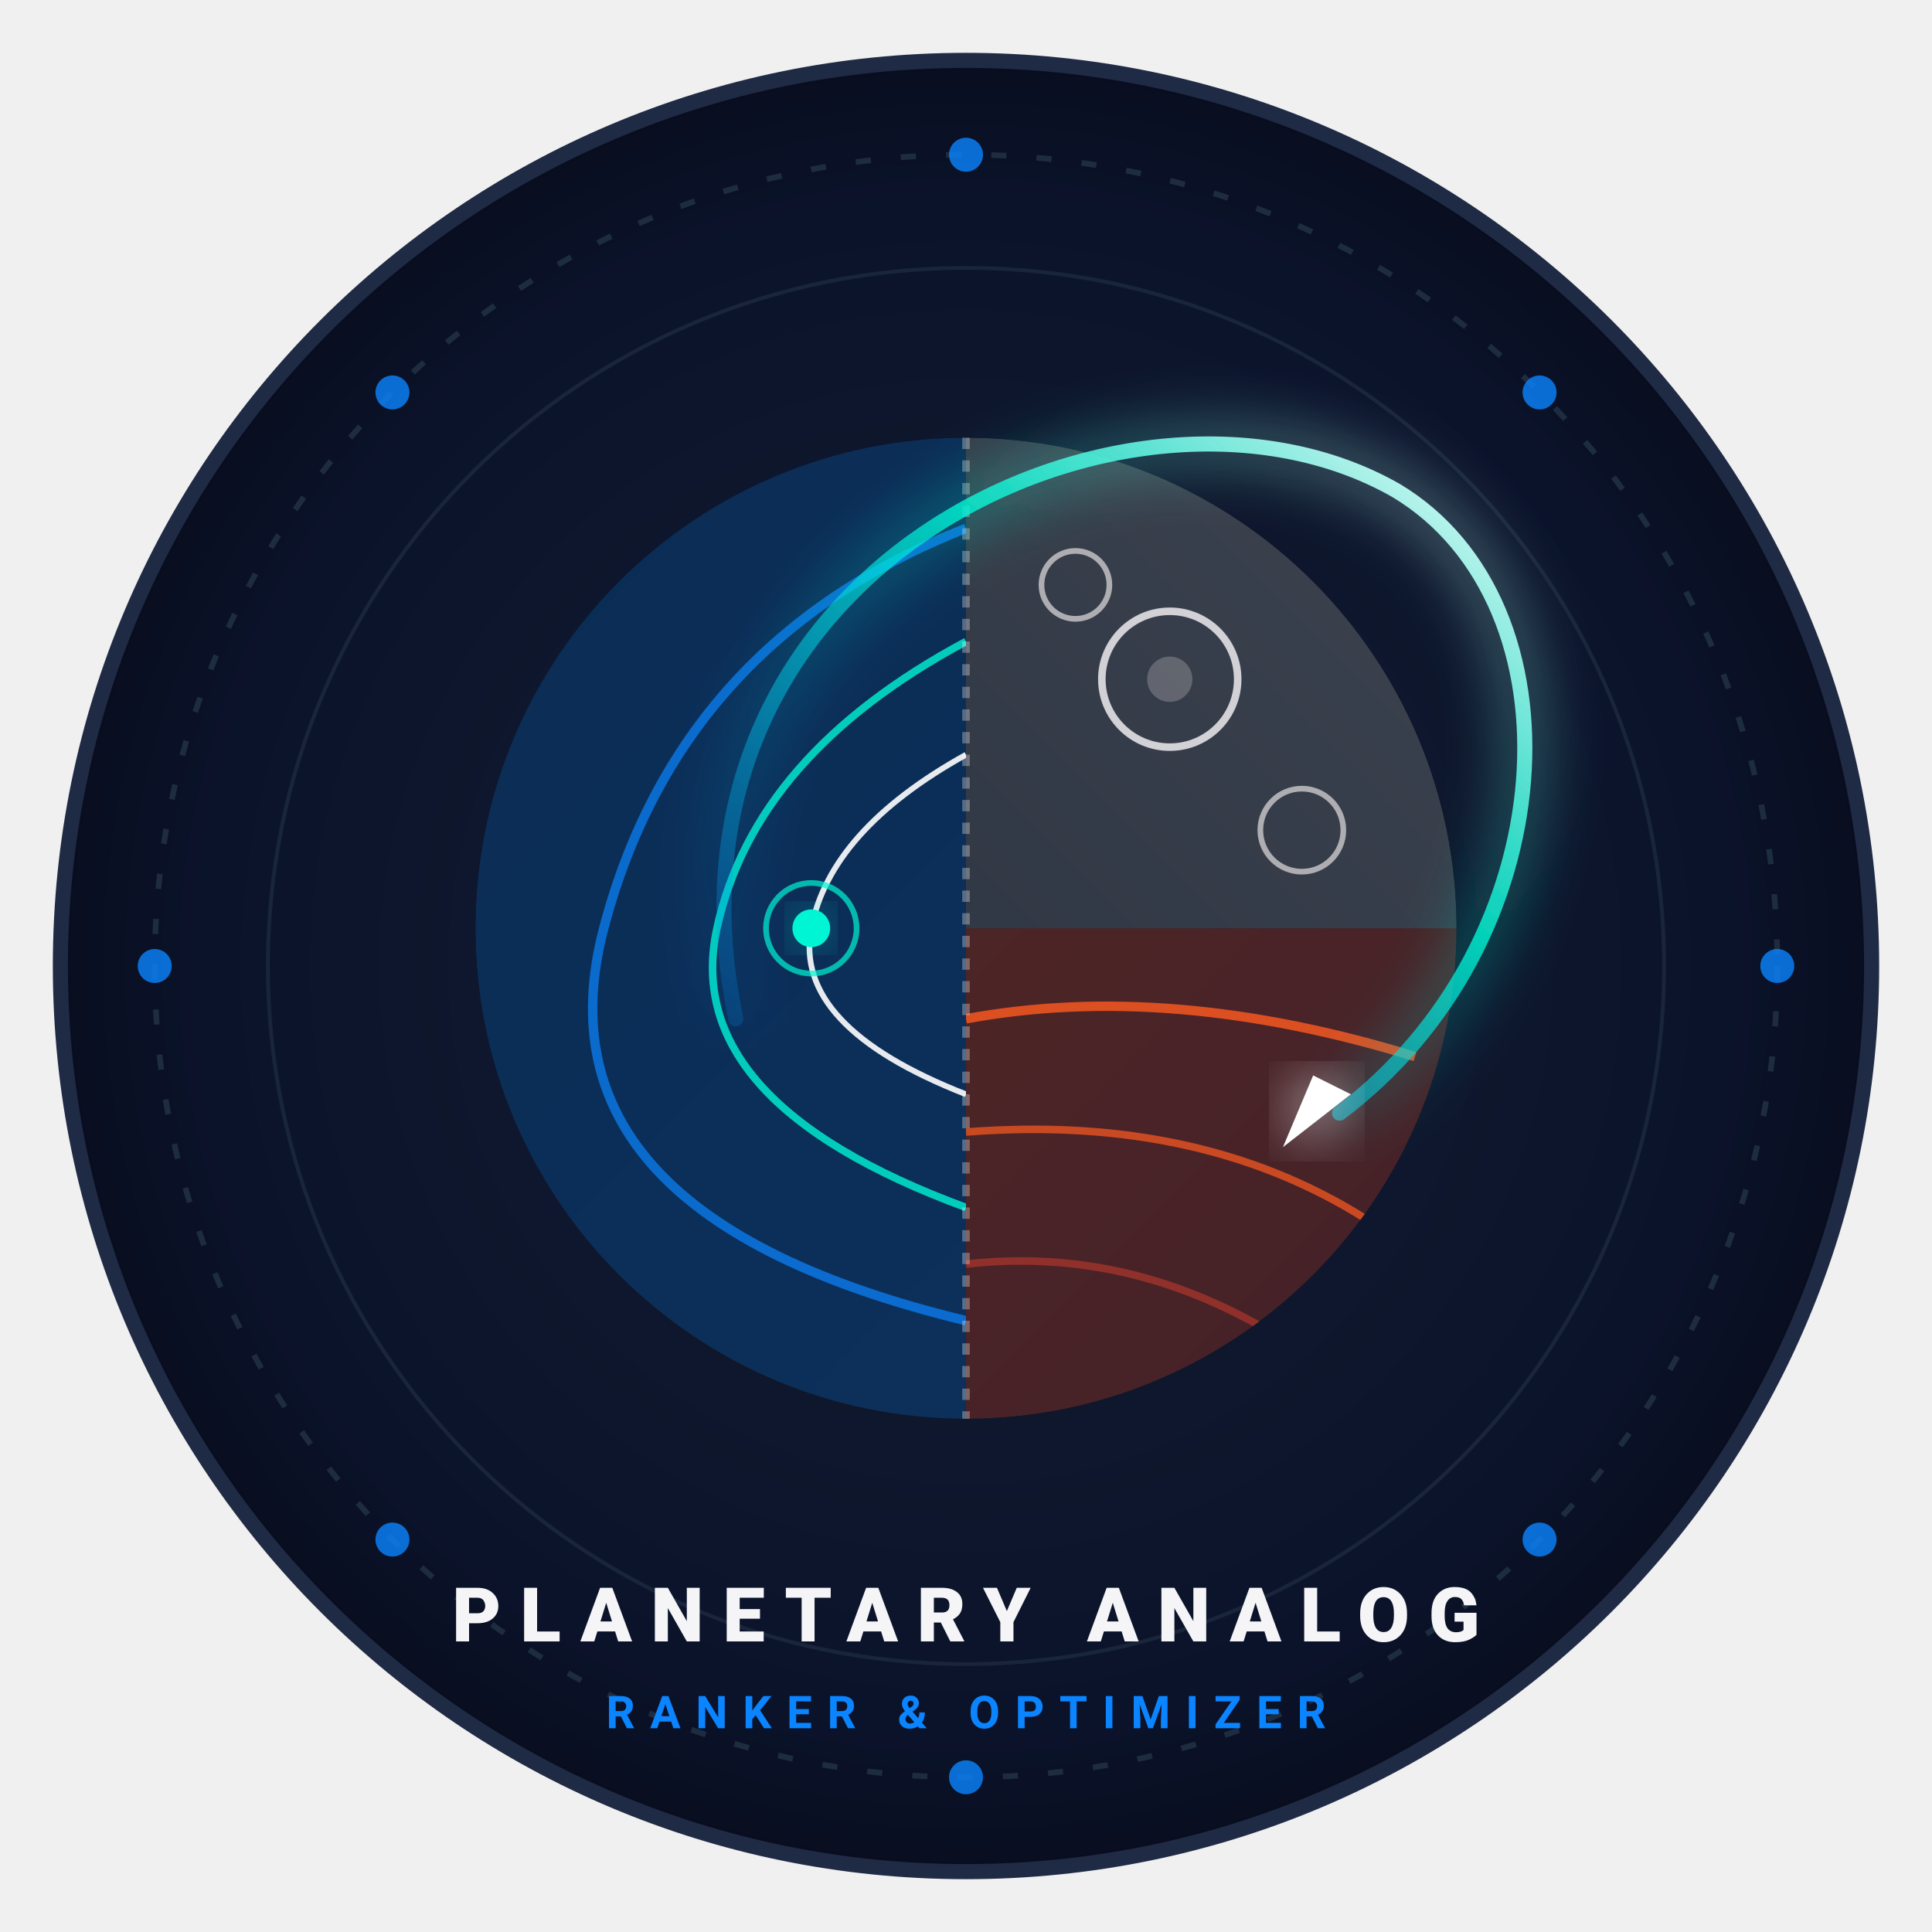
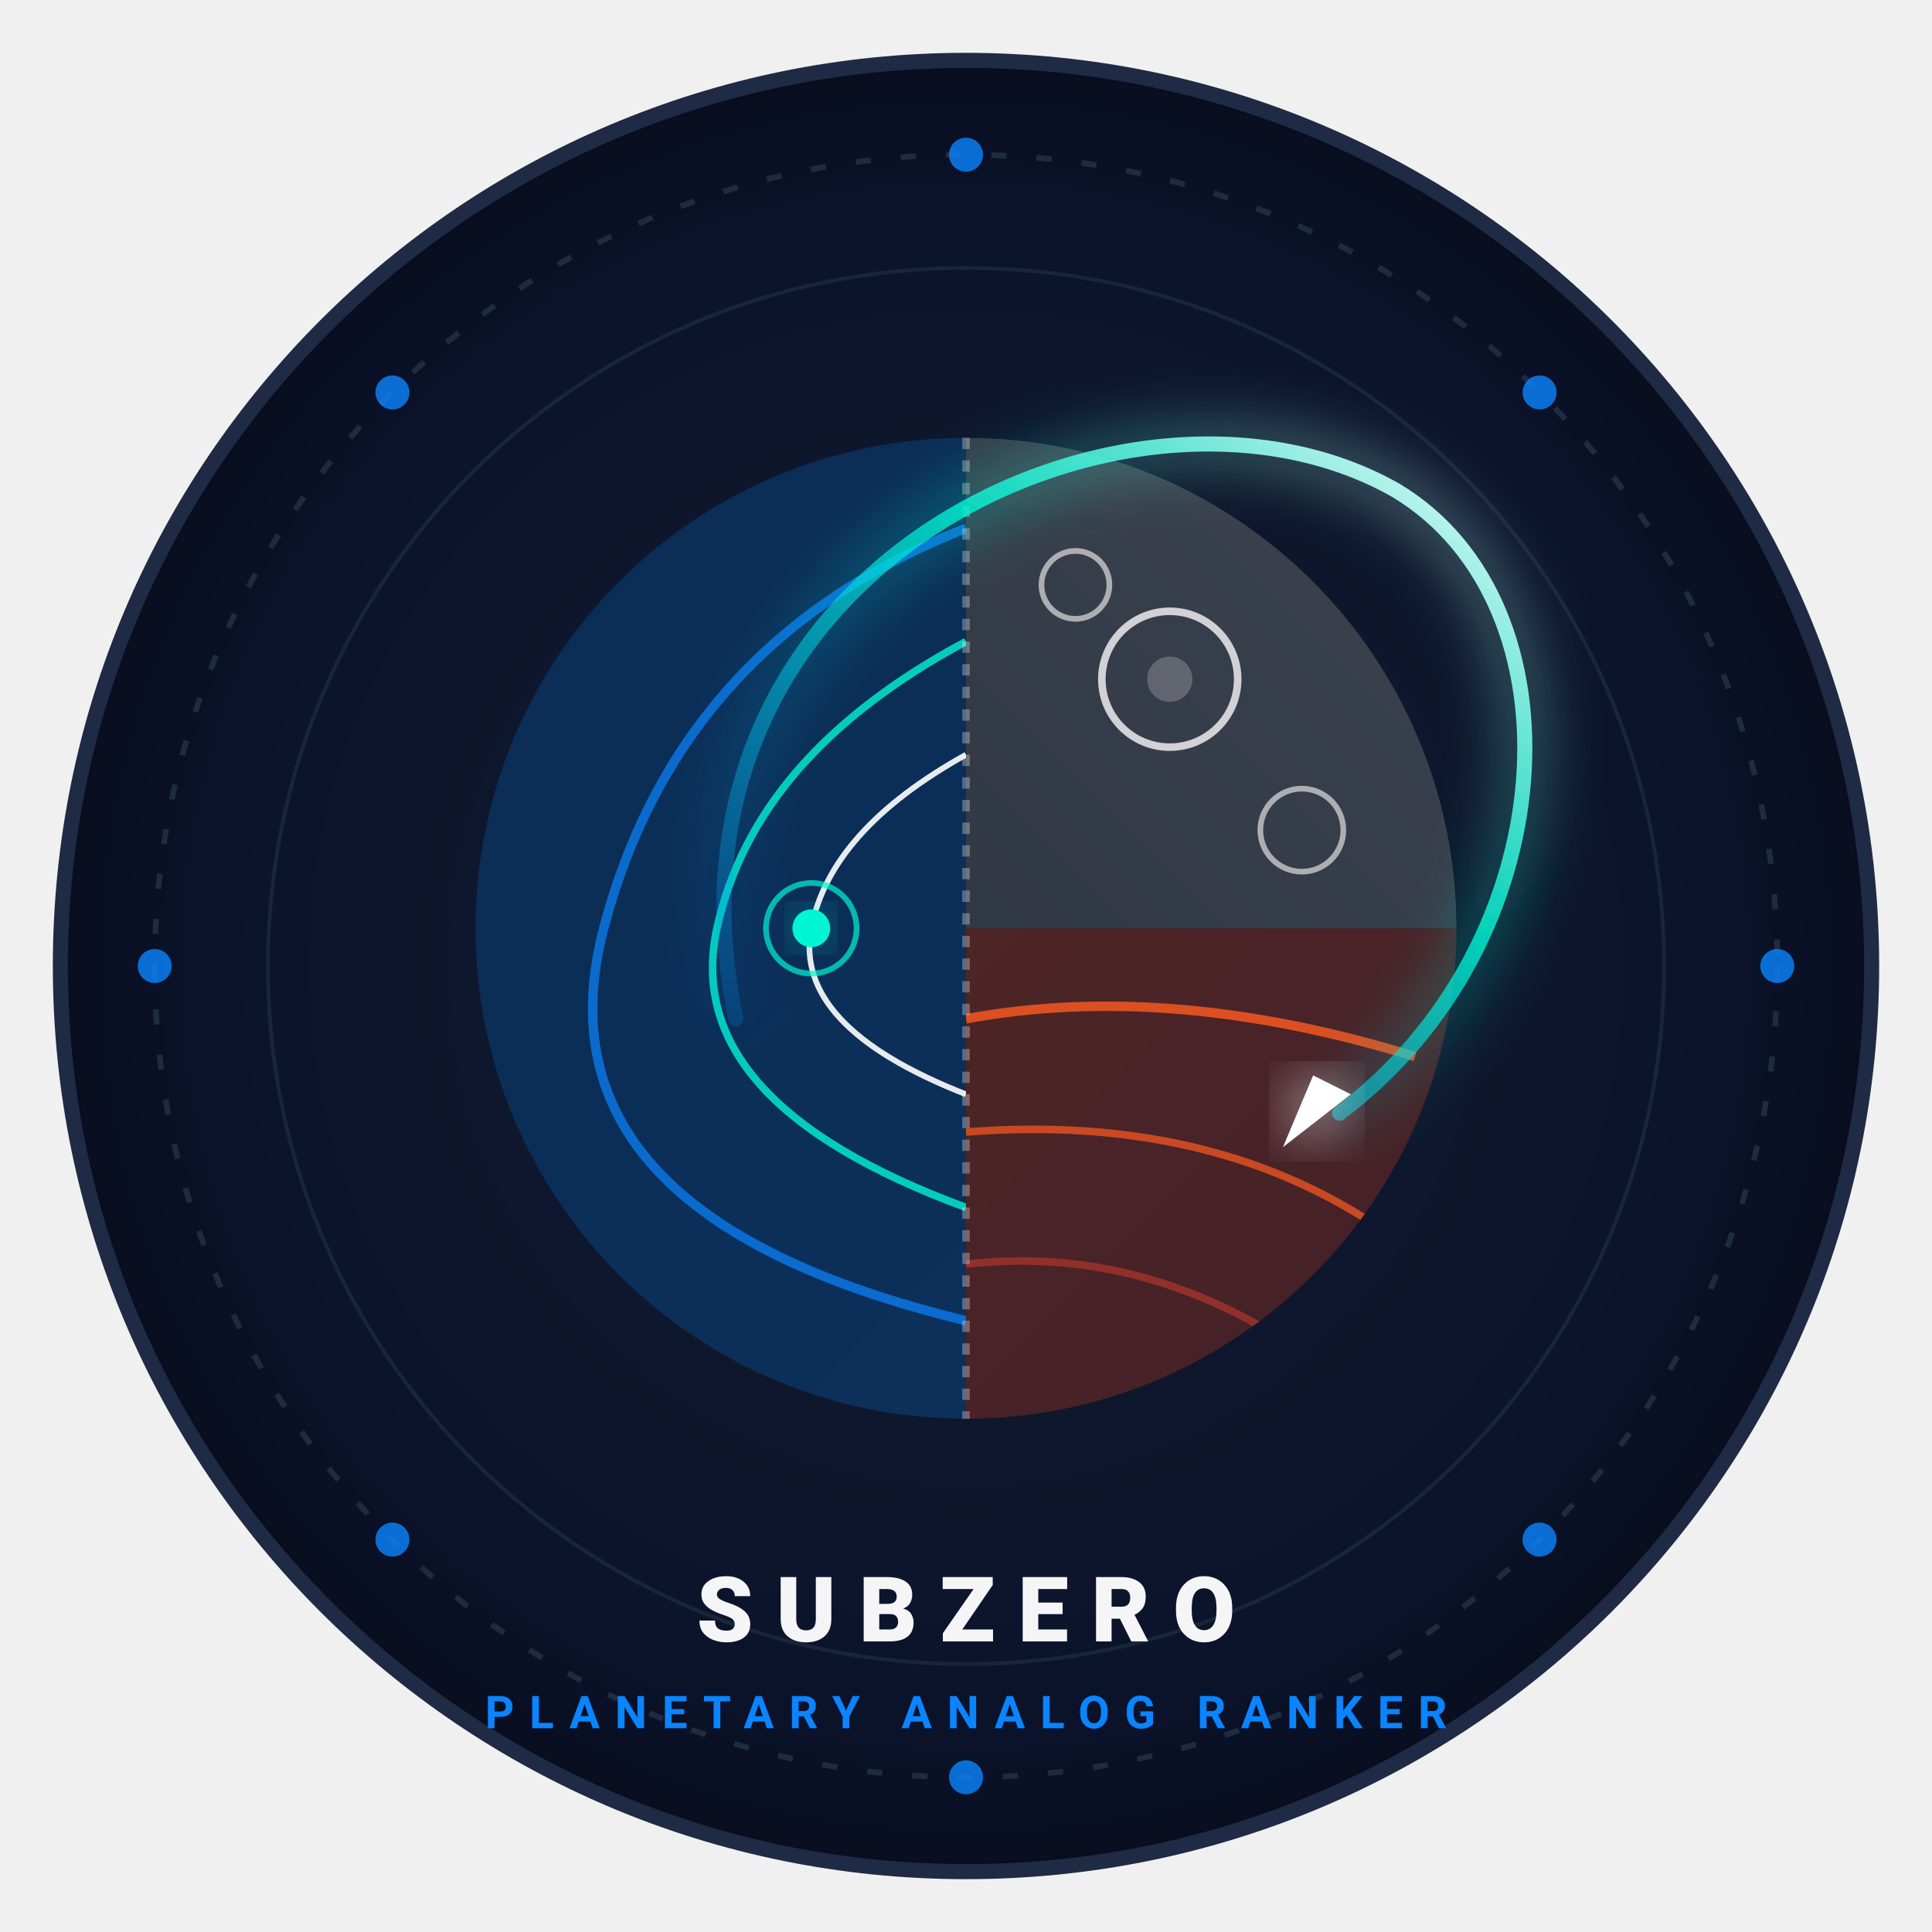
<svg xmlns="http://www.w3.org/2000/svg" viewBox="0 0 512 512" width="100%" height="100%">
  <defs>
    <radialGradient id="bgGlow" cx="50%" cy="50%" r="60%">
      <stop offset="0%" stop-color="#141E30" />
      <stop offset="70%" stop-color="#0B132B" />
      <stop offset="100%" stop-color="#050811" />
    </radialGradient>
    <linearGradient id="earthGrad" x1="0%" y1="0%" x2="100%" y2="100%">
      <stop offset="0%" stop-color="#0071E3" />
      <stop offset="100%" stop-color="#0A84FF" />
    </linearGradient>
    <linearGradient id="marsGrad" x1="0%" y1="0%" x2="100%" y2="100%">
      <stop offset="0%" stop-color="#FF5A1F" />
      <stop offset="100%" stop-color="#C0392B" />
    </linearGradient>
    <linearGradient id="moonGrad" x1="0%" y1="100%" x2="100%" y2="0%">
      <stop offset="0%" stop-color="#8E8E93" />
      <stop offset="100%" stop-color="#F5F5F7" />
    </linearGradient>
    <linearGradient id="orbitGrad" x1="0%" y1="100%" x2="100%" y2="0%">
      <stop offset="0%" stop-color="#0A84FF" stop-opacity="0.1" />
      <stop offset="60%" stop-color="#00F5D4" stop-opacity="0.8" />
      <stop offset="100%" stop-color="#FFFFFF" stop-opacity="1" />
    </linearGradient>
    <filter id="glow" x="-20%" y="-20%" width="140%" height="140%">
      <feGaussianBlur stdDeviation="8" result="blur" />
      <feComposite in="SourceGraphic" in2="blur" operator="over" />
    </filter>
  </defs>
  <circle cx="256" cy="256" r="240" fill="url(#bgGlow)" stroke="#1F2A44" stroke-width="4" />
  <circle cx="256" cy="256" r="215" fill="none" stroke="#2C3E50" stroke-width="1.5" stroke-dasharray="4,8" opacity="0.6" />
  <circle cx="256" cy="256" r="185" fill="none" stroke="#2C3E50" stroke-width="1" opacity="0.4" />
  <g fill="#0A84FF" opacity="0.8">
    <circle cx="256" cy="41" r="4.5" />
    <circle cx="408" cy="104" r="4.5" />
    <circle cx="471" cy="256" r="4.5" />
    <circle cx="408" cy="408" r="4.5" />
    <circle cx="256" cy="471" r="4.5" />
    <circle cx="104" cy="408" r="4.5" />
    <circle cx="41" cy="256" r="4.5" />
    <circle cx="104" cy="104" r="4.5" />
  </g>
  <g transform="translate(0, -10)">
    <clipPath id="leftHemisphere">
      <path d="M 256,126 A 130,130 0 0,0 256,386 Z" />
    </clipPath>
    <clipPath id="topRightQuad">
      <path d="M 256,126 A 130,130 0 0,1 386,256 L 256,256 Z" />
    </clipPath>
    <clipPath id="bottomRightQuad">
      <path d="M 256,256 L 386,256 A 130,130 0 0,1 256,386 Z" />
    </clipPath>
    <circle cx="256" cy="256" r="130" fill="#0E1626" />
    <g clip-path="url(#leftHemisphere)">
      <circle cx="256" cy="256" r="130" fill="url(#earthGrad)" opacity="0.25" />
      <path d="M 256,150 Q 180,180 160,256 T 256,360" fill="none" stroke="#0A84FF" stroke-width="2.5" opacity="0.7" />
      <path d="M 256,180 Q 200,210 190,256 T 256,330" fill="none" stroke="#00F5D4" stroke-width="2" opacity="0.8" />
      <path d="M 256,210 Q 220,230 215,256 T 256,300" fill="none" stroke="#FFFFFF" stroke-width="1.5" opacity="0.9" />
      <circle cx="215" cy="256" r="5" fill="#00F5D4" filter="url(#glow)" />
      <circle cx="215" cy="256" r="12" fill="none" stroke="#00F5D4" stroke-width="1.5" opacity="0.7" />
    </g>
    <g clip-path="url(#topRightQuad)">
      <circle cx="256" cy="256" r="130" fill="url(#moonGrad)" opacity="0.2" />
      <circle cx="310" cy="190" r="18" fill="none" stroke="#D1D1D6" stroke-width="2" />
      <circle cx="310" cy="190" r="6" fill="#8E8E93" opacity="0.5" />
      <circle cx="345" cy="230" r="11" fill="none" stroke="#AEAEB2" stroke-width="1.5" />
      <circle cx="285" cy="165" r="9" fill="none" stroke="#AEAEB2" stroke-width="1.5" />
    </g>
    <g clip-path="url(#bottomRightQuad)">
      <circle cx="256" cy="256" r="130" fill="url(#marsGrad)" opacity="0.3" />
      <path d="M 256,280 Q 310,270 375,290" fill="none" stroke="#FF5A1F" stroke-width="2.5" opacity="0.8" />
      <path d="M 256,310 Q 320,305 365,335" fill="none" stroke="#FF5A1F" stroke-width="2" opacity="0.7" />
      <path d="M 256,345 Q 300,340 340,365" fill="none" stroke="#C0392B" stroke-width="2" opacity="0.6" />
    </g>
    <line x1="256" y1="126" x2="256" y2="386" stroke="#FFFFFF" stroke-width="2" opacity="0.3" stroke-dasharray="3,3" />
    <path d="M 195,280 C 170,160 300,100 370,140 C 420,170 415,260 355,305" fill="none" stroke="url(#orbitGrad)" stroke-width="4" stroke-linecap="round" filter="url(#glow)" />
    <polygon points="358,300 340,314 348,295" fill="#FFFFFF" filter="url(#glow)" />
  </g>
-   <text x="256" y="435" text-anchor="middle" font-family="-apple-system, BlinkMacSystemFont, 'Segoe UI', Roboto, sans-serif" font-size="20" font-weight="800" letter-spacing="5" fill="#F5F5F7">PLANETARY ANALOG</text>
-   <text x="256" y="458" text-anchor="middle" font-family="-apple-system, BlinkMacSystemFont, 'Segoe UI', Roboto, sans-serif" font-size="12" font-weight="600" letter-spacing="4" fill="#0A84FF">RANKER &amp; OPTIMIZER</text>
+   <text x="256" y="435" text-anchor="middle" font-family="-apple-system, BlinkMacSystemFont, 'Segoe UI', Roboto, sans-serif" font-size="24" font-weight="900" letter-spacing="6" fill="#F5F5F7">SUBZERO</text>
+   <text x="256" y="458" text-anchor="middle" font-family="-apple-system, BlinkMacSystemFont, 'Segoe UI', Roboto, sans-serif" font-size="12" font-weight="600" letter-spacing="4" fill="#0A84FF">PLANETARY ANALOG RANKER</text>
</svg>
